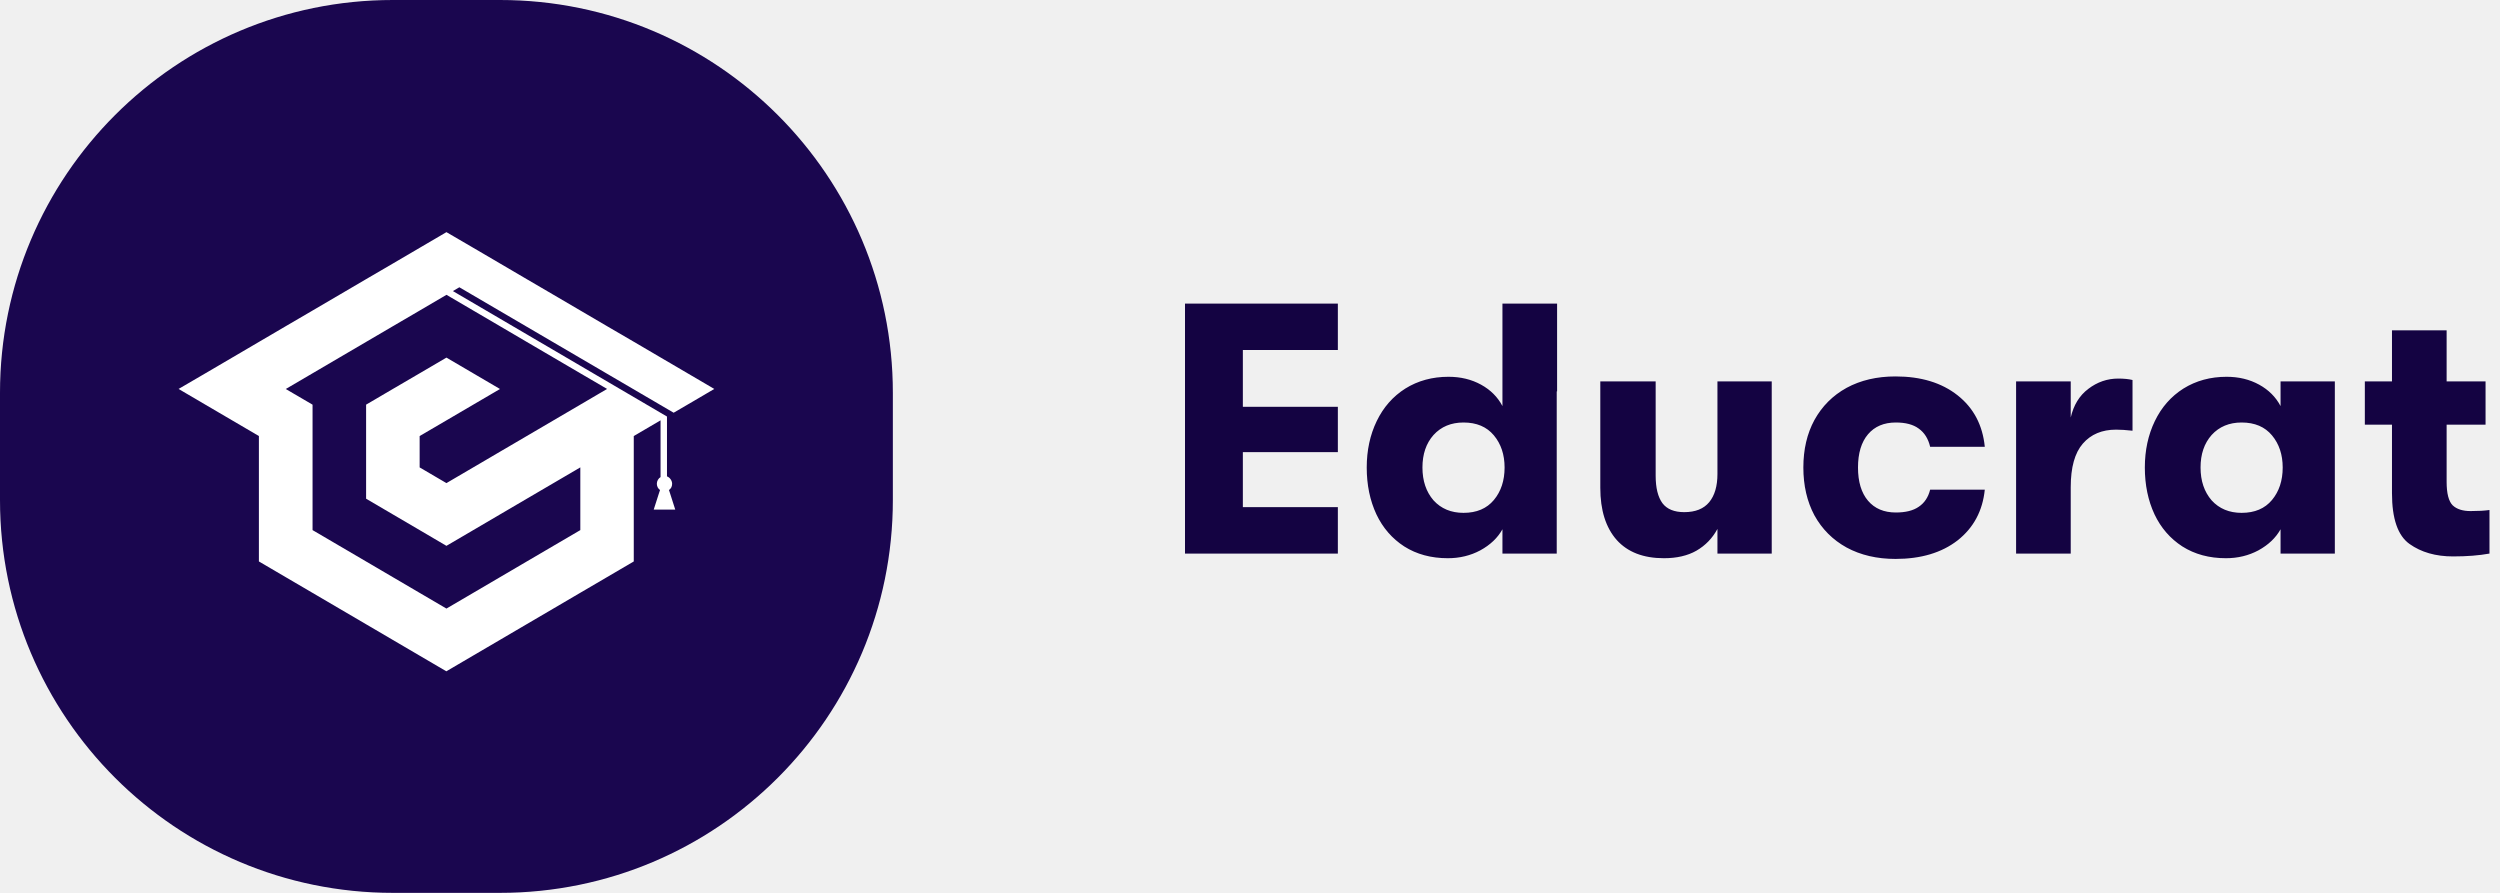
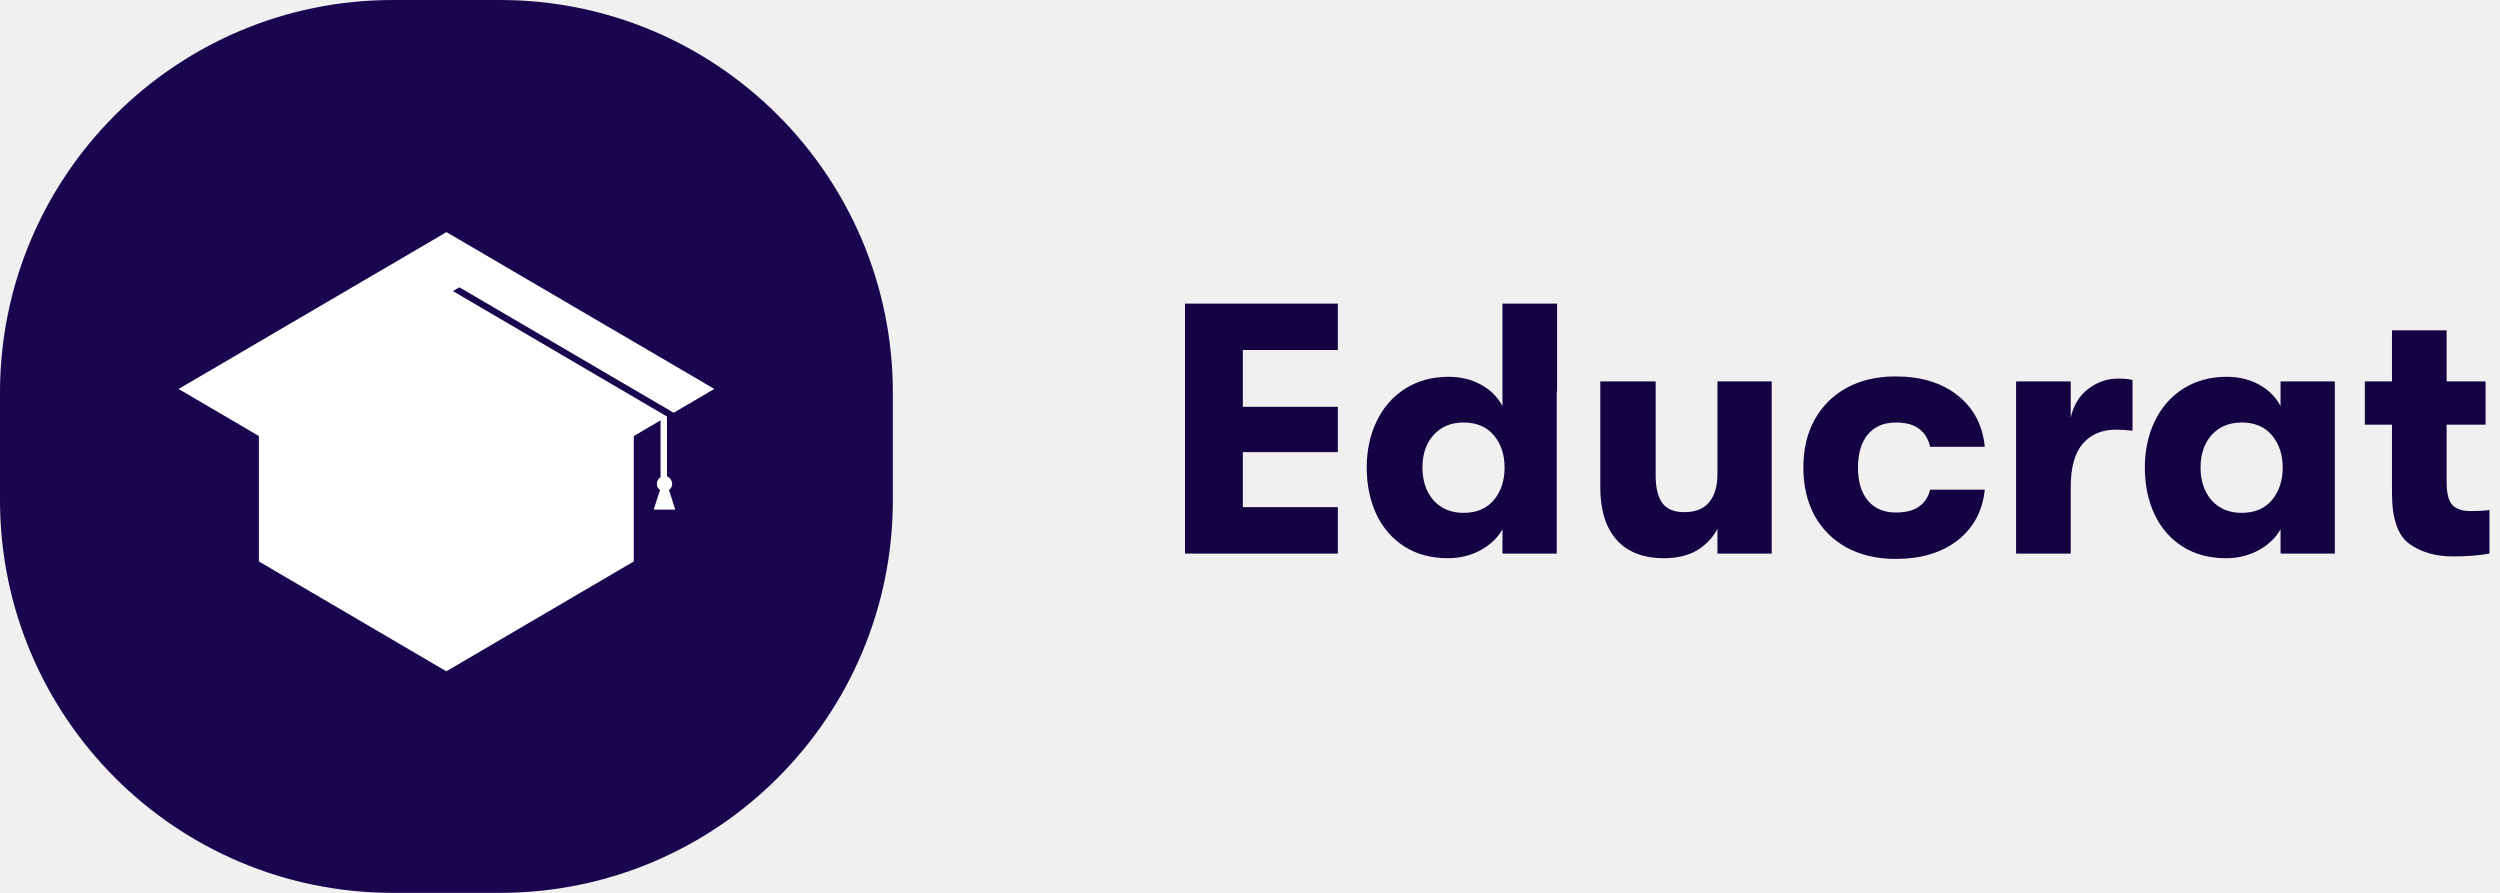
<svg xmlns="http://www.w3.org/2000/svg" width="140" height="50" viewBox="0 0 140 50" fill="none">
  <path d="M66.36 17H74.92V19.6H69.6V22.78H74.92V25.32H69.6V28.4H74.92V31H66.36V17ZM87.197 21.92H87.177V31H84.137V29.64C83.87 30.12 83.457 30.513 82.897 30.82C82.35 31.113 81.743 31.26 81.077 31.26C80.143 31.26 79.33 31.04 78.637 30.6C77.957 30.16 77.437 29.56 77.077 28.8C76.717 28.027 76.537 27.153 76.537 26.18C76.537 25.22 76.723 24.353 77.097 23.58C77.47 22.807 78.003 22.2 78.697 21.76C79.403 21.32 80.21 21.1 81.117 21.1C81.797 21.1 82.403 21.247 82.937 21.54C83.47 21.833 83.87 22.233 84.137 22.74V17H87.197V21.92ZM81.957 28.72C82.69 28.72 83.257 28.48 83.657 28C84.057 27.52 84.257 26.913 84.257 26.18C84.257 25.46 84.057 24.86 83.657 24.38C83.257 23.9 82.69 23.66 81.957 23.66C81.263 23.66 80.703 23.893 80.277 24.36C79.863 24.827 79.657 25.433 79.657 26.18C79.657 26.927 79.863 27.54 80.277 28.02C80.703 28.487 81.263 28.72 81.957 28.72ZM93.177 31.26C92.03 31.26 91.15 30.92 90.537 30.24C89.924 29.547 89.617 28.573 89.617 27.32V21.36H92.717V26.64C92.717 27.32 92.844 27.833 93.097 28.18C93.35 28.513 93.757 28.68 94.317 28.68C94.944 28.68 95.41 28.493 95.717 28.12C96.024 27.747 96.177 27.22 96.177 26.54V21.36H99.217V31H96.177V29.62C95.897 30.14 95.504 30.547 94.997 30.84C94.504 31.12 93.897 31.26 93.177 31.26ZM106.148 31.3C105.108 31.3 104.195 31.087 103.408 30.66C102.635 30.233 102.035 29.633 101.608 28.86C101.195 28.087 100.988 27.193 100.988 26.18C100.988 25.167 101.195 24.28 101.608 23.52C102.035 22.747 102.635 22.147 103.408 21.72C104.195 21.293 105.108 21.08 106.148 21.08C107.575 21.08 108.735 21.433 109.628 22.14C110.522 22.847 111.028 23.807 111.148 25.02H108.088C107.982 24.567 107.768 24.227 107.448 24C107.142 23.773 106.715 23.66 106.168 23.66C105.502 23.66 104.982 23.88 104.608 24.32C104.235 24.76 104.048 25.38 104.048 26.18C104.048 26.98 104.235 27.6 104.608 28.04C104.982 28.48 105.502 28.7 106.168 28.7C106.715 28.7 107.142 28.593 107.448 28.38C107.768 28.167 107.982 27.847 108.088 27.42H111.148C111.028 28.607 110.522 29.553 109.628 30.26C108.735 30.953 107.575 31.3 106.148 31.3ZM112.901 21.36H115.961V23.38C116.121 22.687 116.447 22.153 116.941 21.78C117.447 21.393 118.007 21.2 118.621 21.2C118.941 21.2 119.207 21.227 119.421 21.28V24.12C119.061 24.08 118.754 24.06 118.501 24.06C117.714 24.06 117.094 24.32 116.641 24.84C116.187 25.36 115.961 26.173 115.961 27.28V31H112.901V21.36ZM124.651 31.26C123.717 31.26 122.904 31.04 122.211 30.6C121.531 30.16 121.011 29.56 120.651 28.8C120.291 28.027 120.111 27.153 120.111 26.18C120.111 25.22 120.297 24.353 120.671 23.58C121.044 22.807 121.577 22.2 122.271 21.76C122.977 21.32 123.784 21.1 124.691 21.1C125.371 21.1 125.977 21.247 126.511 21.54C127.044 21.833 127.444 22.233 127.711 22.74V21.36H130.751V31H127.711V29.64C127.444 30.12 127.031 30.513 126.471 30.82C125.924 31.113 125.317 31.26 124.651 31.26ZM125.531 28.72C126.264 28.72 126.831 28.48 127.231 28C127.631 27.52 127.831 26.913 127.831 26.18C127.831 25.46 127.631 24.86 127.231 24.38C126.831 23.9 126.264 23.66 125.531 23.66C124.837 23.66 124.277 23.893 123.851 24.36C123.437 24.827 123.231 25.433 123.231 26.18C123.231 26.927 123.437 27.54 123.851 28.02C124.277 28.487 124.837 28.72 125.531 28.72ZM138.351 28.62C138.778 28.62 139.131 28.6 139.411 28.56V31C138.825 31.107 138.145 31.16 137.371 31.16C136.398 31.16 135.585 30.927 134.931 30.46C134.278 29.993 133.951 29.047 133.951 27.62V23.78H132.431V21.36H133.951V18.5H137.011V21.36H139.191V23.78H137.011V26.98C137.011 27.633 137.125 28.073 137.351 28.3C137.578 28.513 137.911 28.62 138.351 28.62Z" fill="#140342" />
  <rect width="50" height="50" rx="22" fill="#1A064F" />
-   <path fill-rule="evenodd" clip-rule="evenodd" d="M12.999 23.539L14.498 24.418V26.173V27.93V29.686V31.441L15.998 32.32L17.497 33.198L18.997 34.077L20.497 34.956L21.996 35.835L23.495 36.714L24.995 37.593L26.494 36.714L27.994 35.835L29.493 34.956L30.993 34.077L32.492 33.198L33.992 32.32L35.491 31.441V29.686V27.93V26.173V24.418L36.991 23.539V26.717C36.867 26.793 36.783 26.938 36.783 27.09C36.783 27.241 36.854 27.363 36.961 27.442L36.91 27.596L36.608 28.538H37.211H37.814L37.513 27.596L37.462 27.442C37.571 27.363 37.639 27.257 37.639 27.09C37.639 26.922 37.518 26.738 37.351 26.677V23.326L25.362 16.3L25.724 16.087L37.725 23.113L38.501 22.66L40 21.781L38.501 20.902L37.001 20.023L35.502 19.144L33.999 18.268L32.5 17.389L31 16.51L29.501 15.634L28.002 14.755L26.502 13.876L25 13L23.5 13.879L22.001 14.758L20.499 15.634L19 16.513L17.5 17.392L16 18.268L14.501 19.147L13.002 20.026L11.502 20.905L10 21.781L11.499 22.66L12.999 23.539ZM23.5 20.905L25 20.026L26.5 20.905L27.999 21.784L26.5 22.662L25 23.541L23.5 24.418V26.175L25 27.054L26.5 26.175L27.999 25.296L29.498 24.418L30.998 23.539L32.498 22.66L33.528 22.055L33.997 21.781L32.723 21.036L32.498 20.905L30.998 20.026L29.498 19.147L28.002 18.268L26.502 17.389L25.003 16.51L23.5 17.392L22.001 18.268L20.502 19.147L19.002 20.026L17.503 20.905L16.003 21.784L17.503 22.662V24.418V26.173V27.93V28.832V29.686L19.002 30.564L20.502 31.443L22.001 32.322L23.5 33.201L25 34.08L26.5 33.201L27.999 32.322L29.498 31.443L30.998 30.564L32.498 29.686V27.93V26.173L30.998 27.052L29.498 27.93L27.999 28.809L26.5 29.688L25 30.567L23.5 29.686L22.001 28.807L20.502 27.928V22.66L22.001 21.781L23.5 20.905Z" fill="white" />
+   <path fillRule="evenodd" clipRule="evenodd" d="M12.999 23.539L14.498 24.418V26.173V27.93V29.686V31.441L15.998 32.32L17.497 33.198L18.997 34.077L20.497 34.956L21.996 35.835L23.495 36.714L24.995 37.593L26.494 36.714L27.994 35.835L29.493 34.956L30.993 34.077L32.492 33.198L33.992 32.32L35.491 31.441V29.686V27.93V26.173V24.418L36.991 23.539V26.717C36.867 26.793 36.783 26.938 36.783 27.09C36.783 27.241 36.854 27.363 36.961 27.442L36.91 27.596L36.608 28.538H37.211H37.814L37.513 27.596L37.462 27.442C37.571 27.363 37.639 27.257 37.639 27.09C37.639 26.922 37.518 26.738 37.351 26.677V23.326L25.362 16.3L25.724 16.087L37.725 23.113L38.501 22.66L40 21.781L38.501 20.902L37.001 20.023L35.502 19.144L33.999 18.268L32.5 17.389L31 16.51L29.501 15.634L28.002 14.755L26.502 13.876L25 13L23.5 13.879L22.001 14.758L20.499 15.634L19 16.513L17.5 17.392L16 18.268L14.501 19.147L13.002 20.026L11.502 20.905L10 21.781L11.499 22.66L12.999 23.539ZM23.5 20.905L25 20.026L26.5 20.905L27.999 21.784L26.5 22.662L25 23.541L23.5 24.418V26.175L25 27.054L26.5 26.175L27.999 25.296L29.498 24.418L30.998 23.539L32.498 22.66L33.528 22.055L33.997 21.781L32.723 21.036L32.498 20.905L30.998 20.026L29.498 19.147L28.002 18.268L26.502 17.389L25.003 16.51L23.5 17.392L22.001 18.268L20.502 19.147L19.002 20.026L17.503 20.905L16.003 21.784L17.503 22.662V24.418V26.173V27.93V28.832V29.686L19.002 30.564L20.502 31.443L22.001 32.322L23.5 33.201L25 34.08L26.5 33.201L27.999 32.322L29.498 31.443L30.998 30.564L32.498 29.686V27.93V26.173L30.998 27.052L29.498 27.93L27.999 28.809L26.5 29.688L25 30.567L23.5 29.686L22.001 28.807L20.502 27.928V22.66L22.001 21.781L23.5 20.905Z" fill="white" />
</svg>
